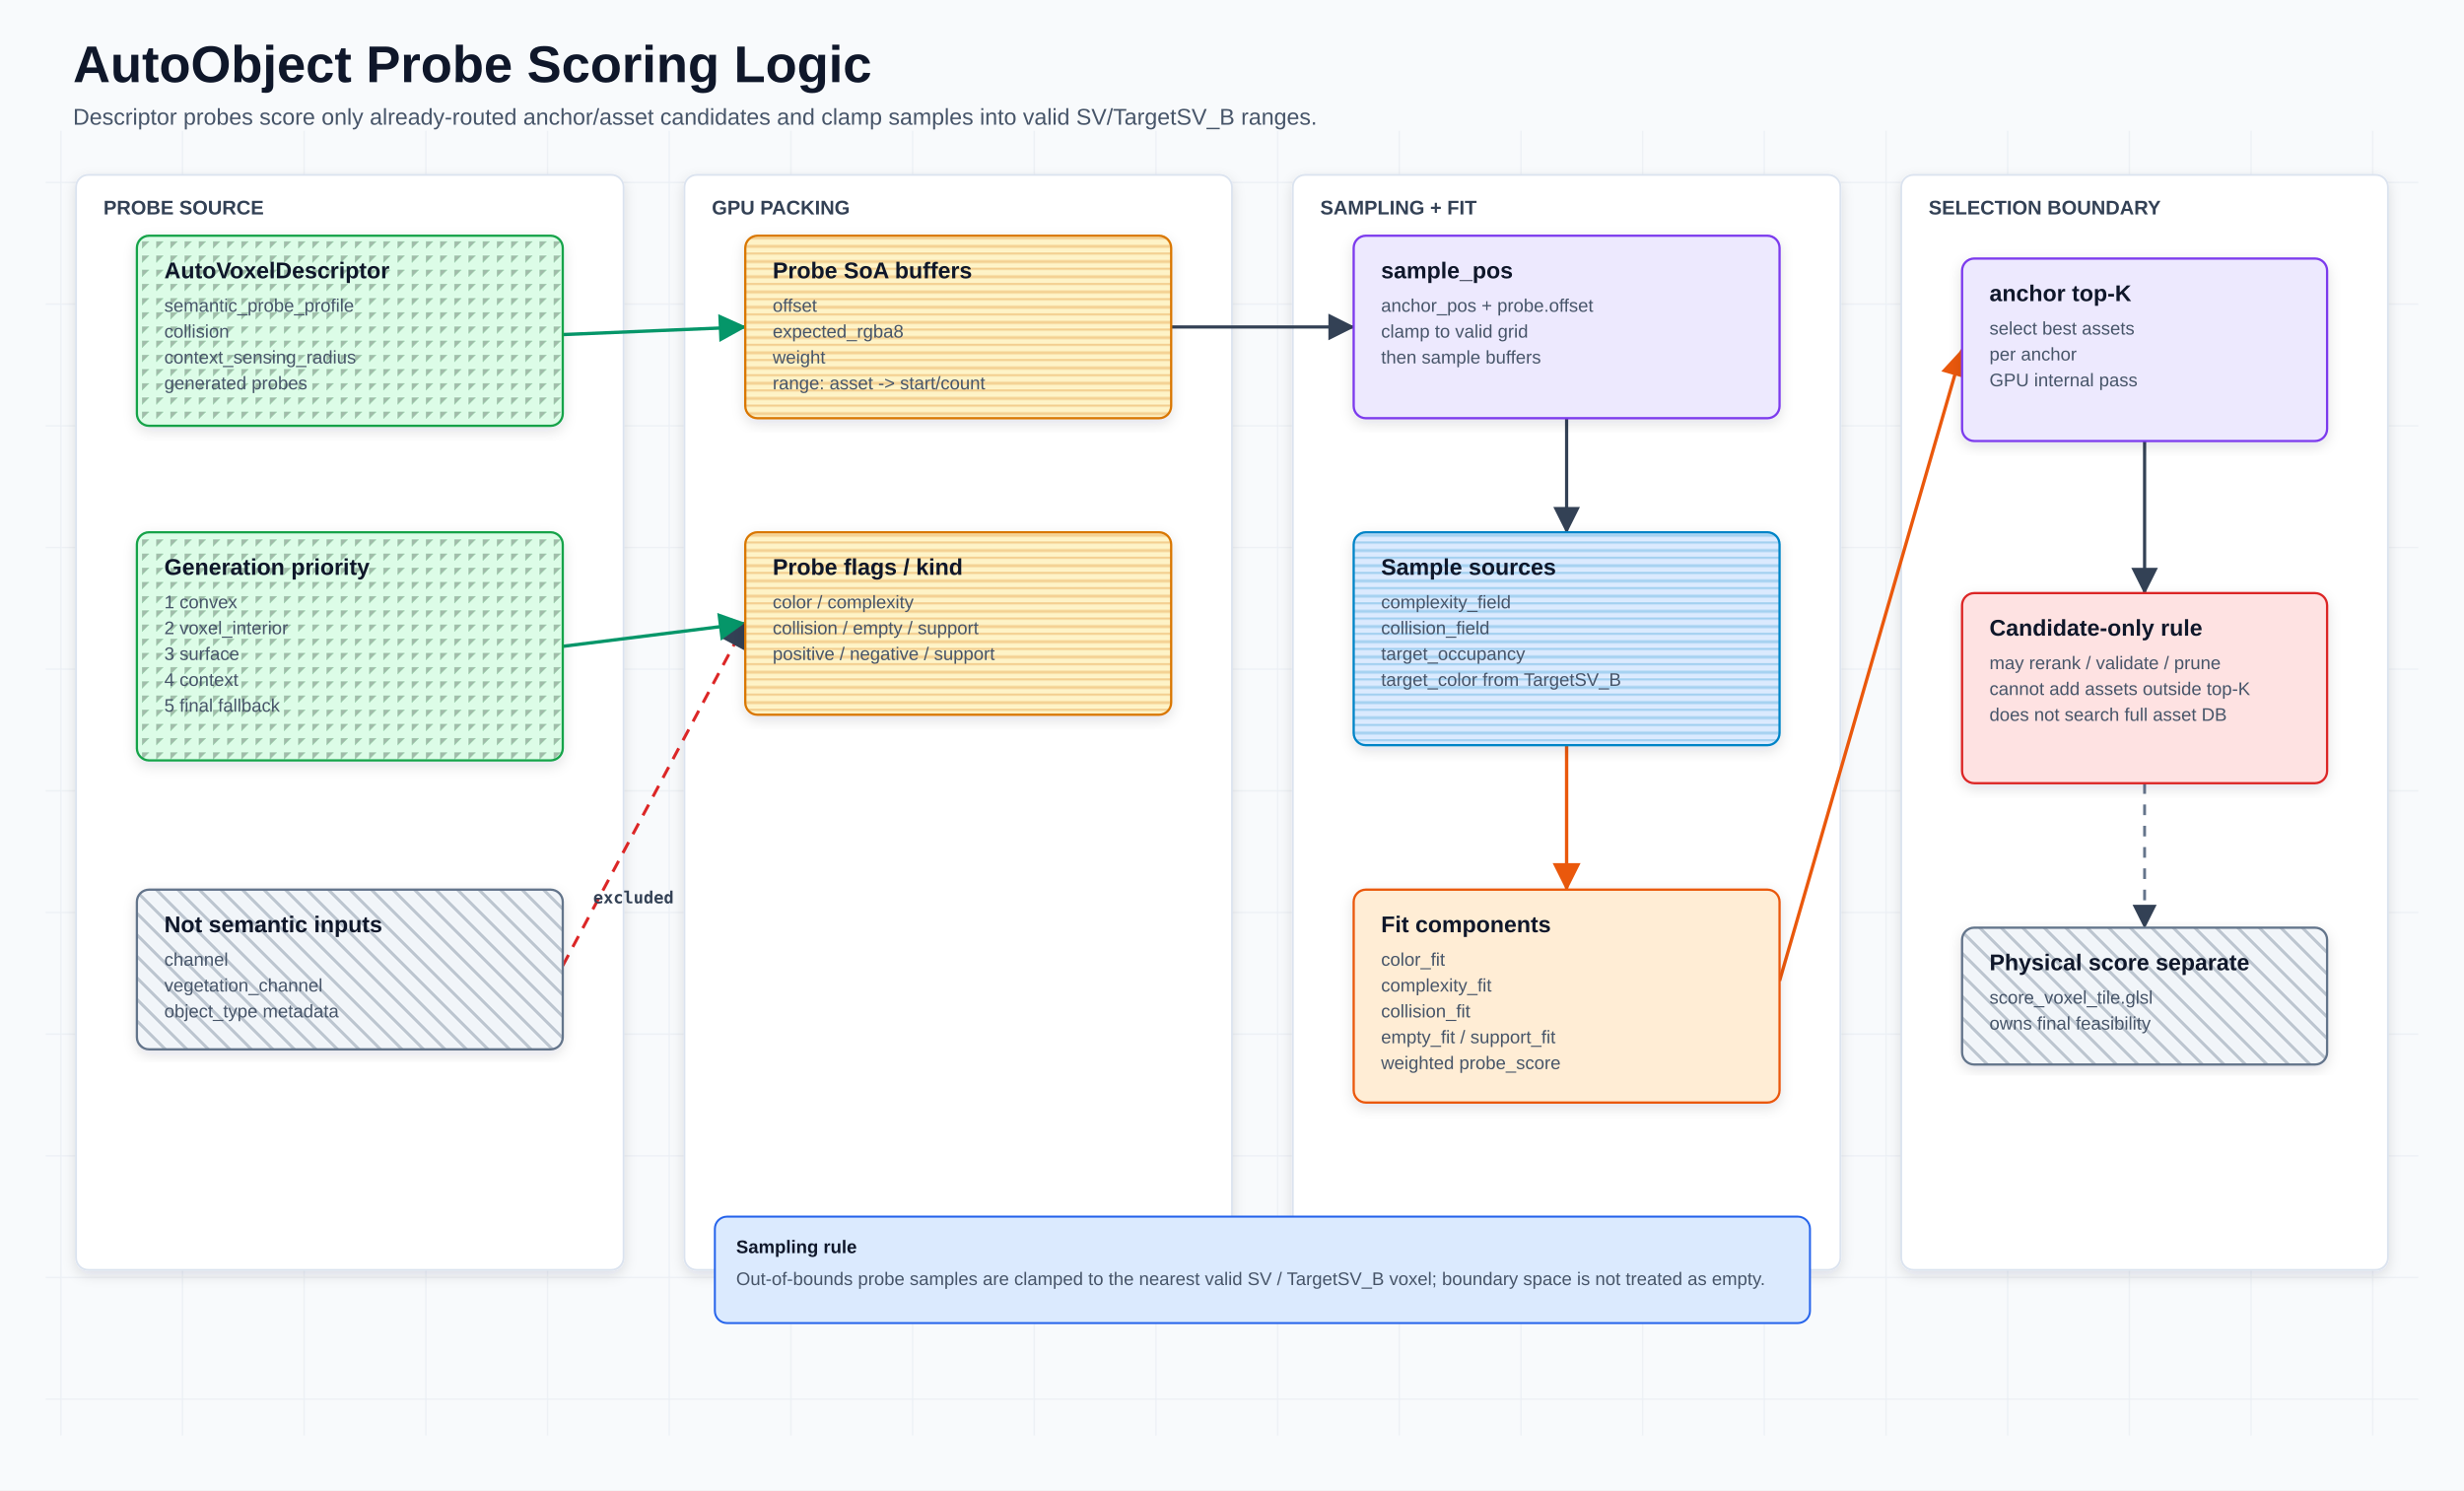
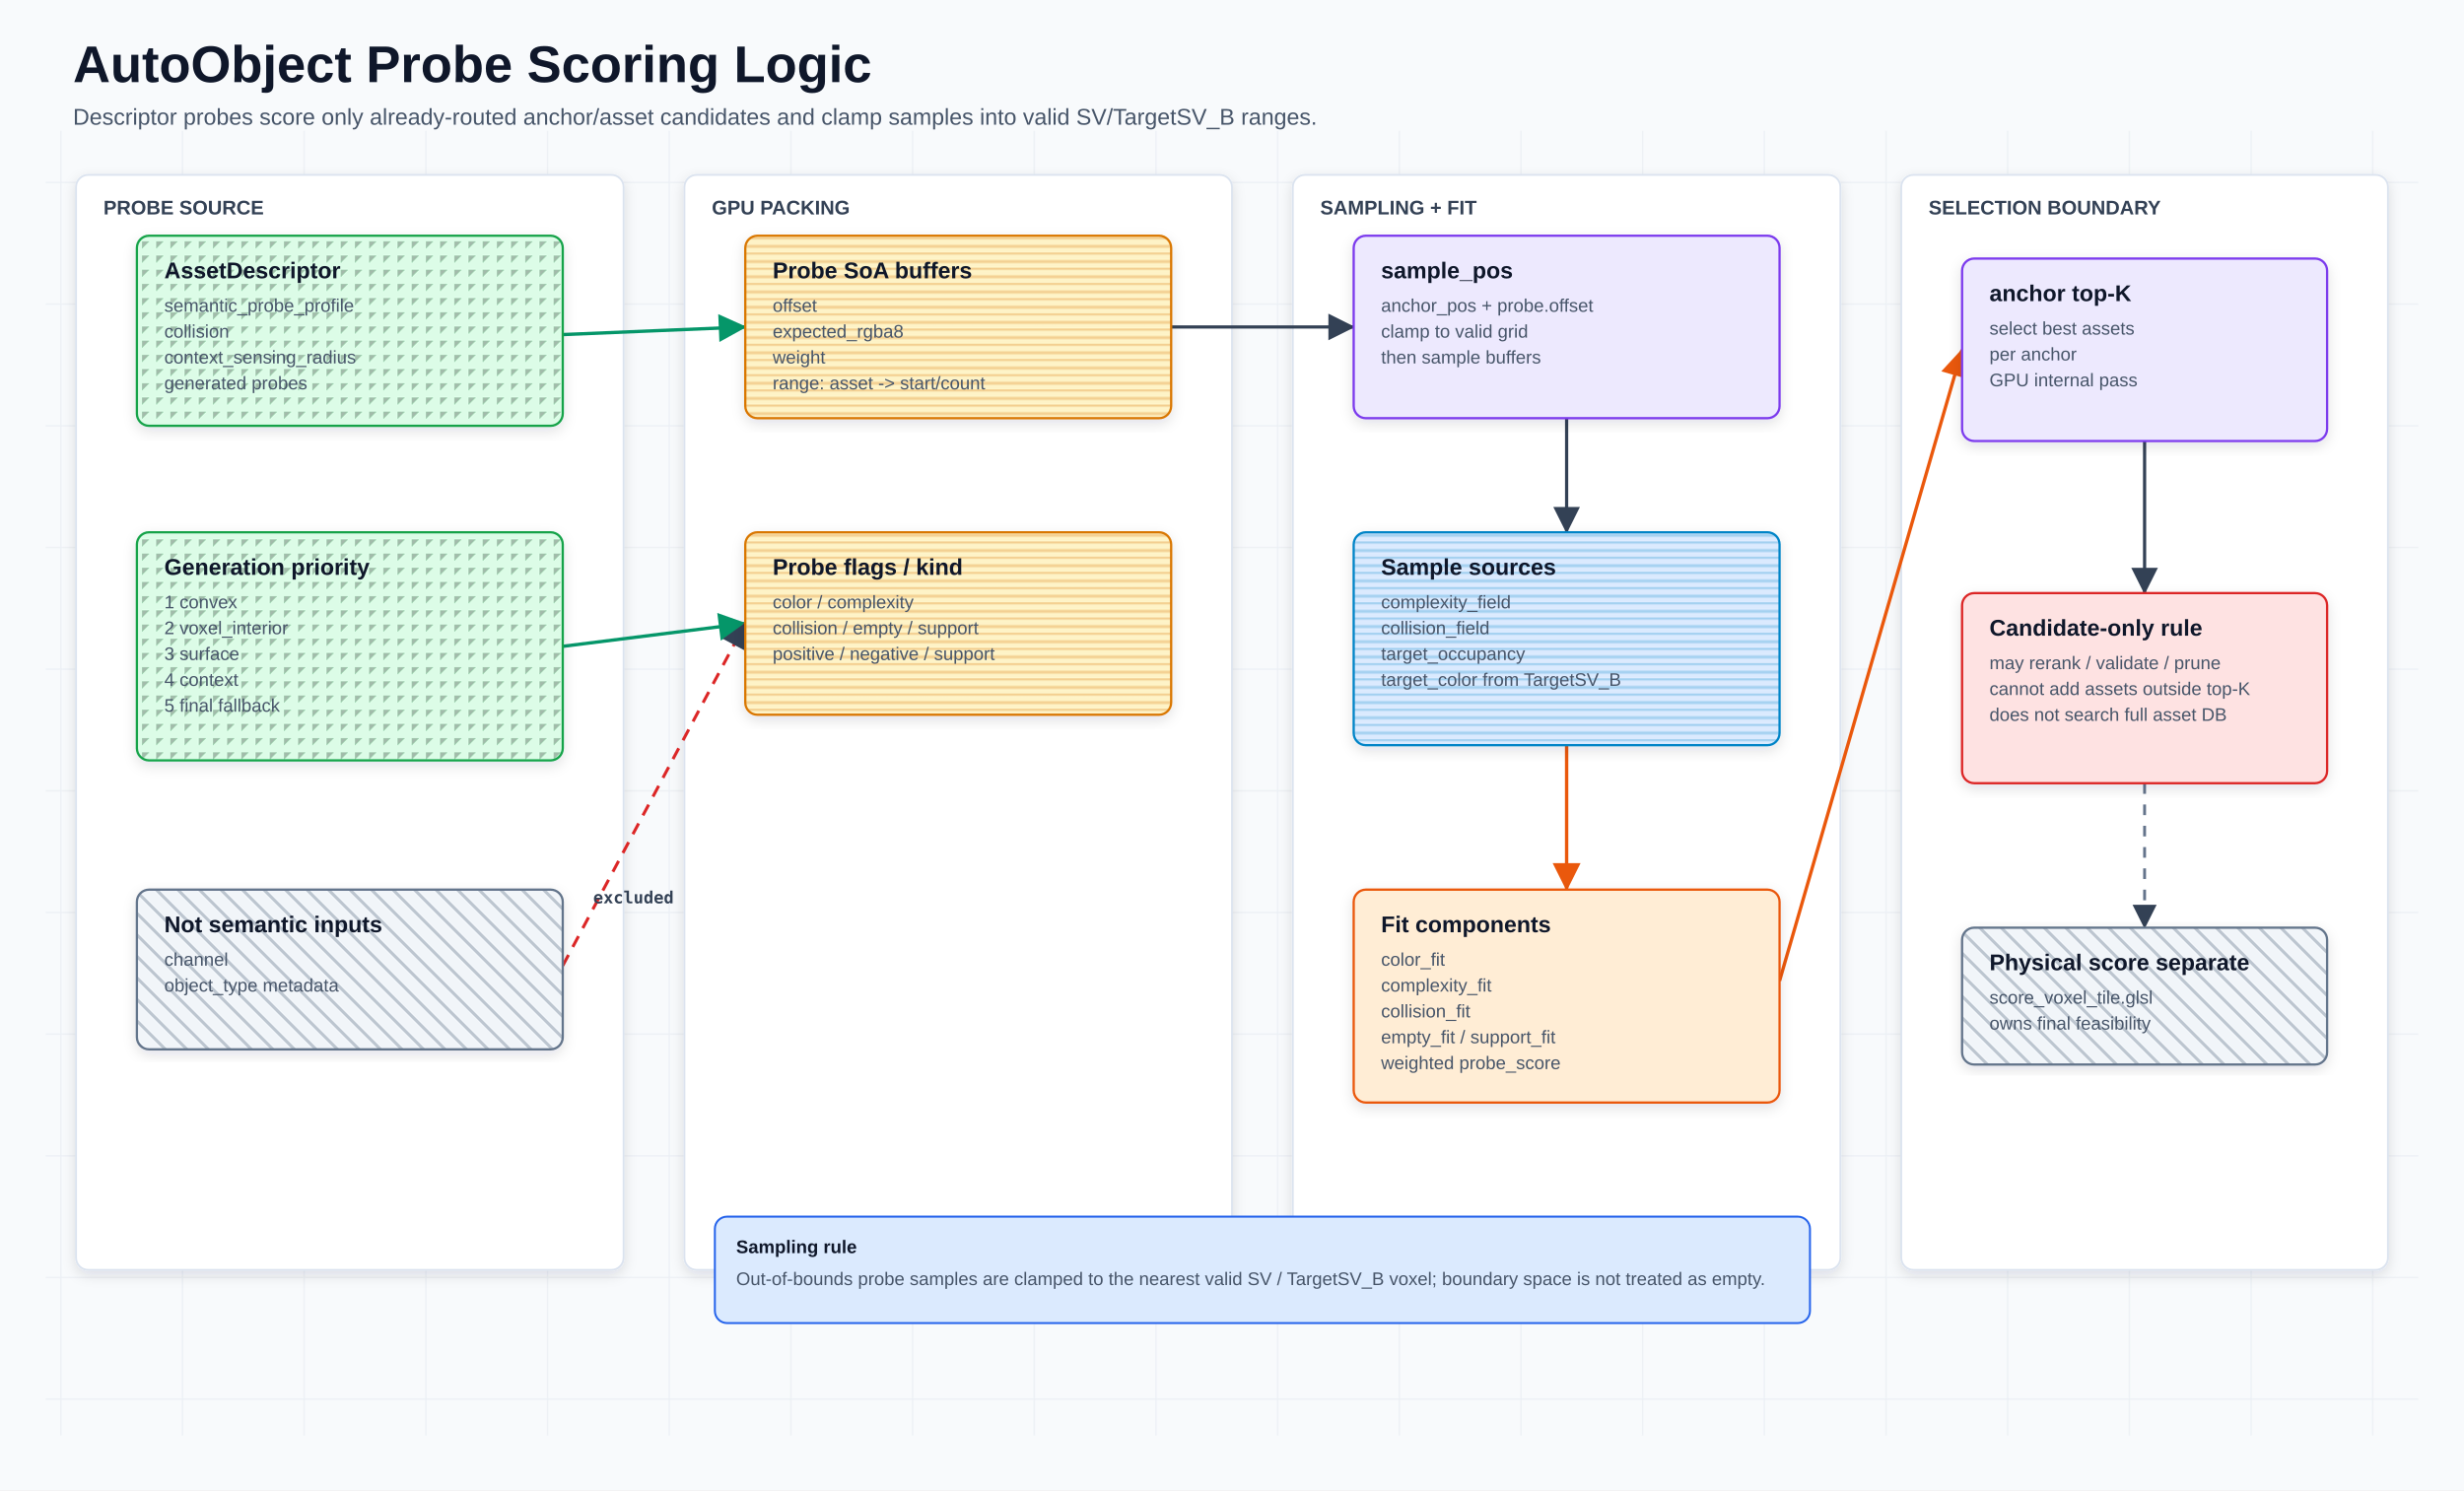
<svg xmlns="http://www.w3.org/2000/svg" width="1620" height="980" viewBox="0 0 1620 980" role="img" aria-labelledby="title desc">
  <defs>
    <marker id="arrow" viewBox="0 0 12 12" refX="10.5" refY="6" markerWidth="10" markerHeight="10" orient="auto">
      <path d="M1,1 L11,6 L1,11 Z" fill="#334155" />
    </marker>
    <marker id="arrow-blue" viewBox="0 0 12 12" refX="10.5" refY="6" markerWidth="10" markerHeight="10" orient="auto">
      <path d="M1,1 L11,6 L1,11 Z" fill="#2563eb" />
    </marker>
    <marker id="arrow-green" viewBox="0 0 12 12" refX="10.5" refY="6" markerWidth="10" markerHeight="10" orient="auto">
      <path d="M1,1 L11,6 L1,11 Z" fill="#059669" />
    </marker>
    <marker id="arrow-orange" viewBox="0 0 12 12" refX="10.5" refY="6" markerWidth="10" markerHeight="10" orient="auto">
      <path d="M1,1 L11,6 L1,11 Z" fill="#ea580c" />
    </marker>
    <filter id="shadow" x="-8%" y="-8%" width="116%" height="116%">
      <feDropShadow dx="0" dy="3" stdDeviation="4" flood-color="#0f172a" flood-opacity="0.12" />
    </filter>
    <pattern id="autoobject-dot-bg" patternUnits="userSpaceOnUse" width="12" height="12">
      <rect width="12" height="12" fill="#cffafe" />
      <circle cx="3" cy="3" r="1.25" fill="#0891b2" opacity="0.256" />
      <circle cx="9" cy="9" r="1.25" fill="#0891b2" opacity="0.256" />
    </pattern>
    <pattern id="descriptor-grid" patternUnits="userSpaceOnUse" width="9.333" height="9.333">
      <rect width="9.333" height="9.333" fill="#dcfce7" />
      <path d="M4.667 0H0V4.667" stroke="#16a34a" stroke-width="0.333" opacity="0.258" />
      <path d="M0 4.667L4.667 0" stroke="#16a34a" stroke-width="0.333" opacity="0.258" />
    </pattern>
    <pattern id="sv-stripe-blue" patternUnits="userSpaceOnUse" width="10" height="10">
      <rect width="10" height="10" fill="#dbeafe" />
      <rect y="1" width="10" height="2" fill="#0284c7" opacity="0.235" />
      <rect y="6" width="10" height="1.5" fill="#0284c7" opacity="0.235" />
    </pattern>
    <pattern id="sv-stripe-amber" patternUnits="userSpaceOnUse" width="10" height="10">
      <rect width="10" height="10" fill="#fef3c7" />
      <rect y="1" width="10" height="2" fill="#d97706" opacity="0.264" />
      <rect y="6" width="10" height="1.5" fill="#d97706" opacity="0.264" />
    </pattern>
    <pattern id="note-hatch" patternUnits="userSpaceOnUse" width="10" height="10" patternTransform="rotate(45)">
      <rect width="10" height="10" fill="#f1f5f9" />
      <rect x="0" y="0" width="10" height="2" fill="#64748b" opacity="0.362" />
    </pattern>
  </defs>
  <style>
    :root { color-scheme: light; }
    .bg { fill: #f8fafc; }
    .grid { stroke: #e2e8f0; stroke-width: 1; opacity: 0.7; }
    .title { fill: #0f172a; font: 700 34px "Segoe UI", "Microsoft YaHei", Arial, sans-serif; letter-spacing: 0; }
    .subtitle { fill: #475569; font: 500 15px "Segoe UI", "Microsoft YaHei", Arial, sans-serif; letter-spacing: 0; }
    .lane-title { fill: #334155; font: 700 13px "Segoe UI", "Microsoft YaHei", Arial, sans-serif; letter-spacing: 0; }
    .node-title { fill: #0f172a; font: 700 15px "Segoe UI", "Microsoft YaHei", Arial, sans-serif; letter-spacing: 0; }
    .small { fill: #475569; font: 500 12px "Segoe UI", "Microsoft YaHei", Arial, sans-serif; letter-spacing: 0; }
    .mono { fill: #334155; font: 600 11px Consolas, "Cascadia Mono", monospace; letter-spacing: 0; }
    .note-text { fill: #0f172a; font: 600 12px "Segoe UI", "Microsoft YaHei", Arial, sans-serif; letter-spacing: 0; }
    .lane { fill: #ffffff; stroke: #dbe3ef; stroke-width: 1.2; filter: url(#shadow); }
    .node { stroke-width: 1.5; filter: url(#shadow); }
    .edge { stroke: #334155; stroke-width: 2.1; fill: none; marker-end: url(#arrow); }
    .edge-blue { stroke: #2563eb; stroke-width: 2.2; fill: none; marker-end: url(#arrow-blue); }
    .edge-green { stroke: #059669; stroke-width: 2.2; fill: none; marker-end: url(#arrow-green); }
    .edge-orange { stroke: #ea580c; stroke-width: 2.2; fill: none; marker-end: url(#arrow-orange); }
    .edge-dash { stroke: #64748b; stroke-width: 1.9; fill: none; stroke-dasharray: 7 7; marker-end: url(#arrow); }
    .edge-warn { stroke: #dc2626; stroke-width: 2; fill: none; stroke-dasharray: 8 6; marker-end: url(#arrow); }
  </style>
  <rect class="bg" x="0" y="0" width="1620" height="980" />
  <g opacity="0.65">
    <line class="grid" x1="40" y1="86" x2="40" y2="944" />
    <line class="grid" x1="120" y1="86" x2="120" y2="944" />
    <line class="grid" x1="200" y1="86" x2="200" y2="944" />
    <line class="grid" x1="280" y1="86" x2="280" y2="944" />
    <line class="grid" x1="360" y1="86" x2="360" y2="944" />
    <line class="grid" x1="440" y1="86" x2="440" y2="944" />
    <line class="grid" x1="520" y1="86" x2="520" y2="944" />
    <line class="grid" x1="600" y1="86" x2="600" y2="944" />
    <line class="grid" x1="680" y1="86" x2="680" y2="944" />
    <line class="grid" x1="760" y1="86" x2="760" y2="944" />
    <line class="grid" x1="840" y1="86" x2="840" y2="944" />
    <line class="grid" x1="920" y1="86" x2="920" y2="944" />
    <line class="grid" x1="1000" y1="86" x2="1000" y2="944" />
    <line class="grid" x1="1080" y1="86" x2="1080" y2="944" />
    <line class="grid" x1="1160" y1="86" x2="1160" y2="944" />
    <line class="grid" x1="1240" y1="86" x2="1240" y2="944" />
    <line class="grid" x1="1320" y1="86" x2="1320" y2="944" />
    <line class="grid" x1="1400" y1="86" x2="1400" y2="944" />
    <line class="grid" x1="1480" y1="86" x2="1480" y2="944" />
    <line class="grid" x1="1560" y1="86" x2="1560" y2="944" />
    <line class="grid" x1="30" y1="120" x2="1590" y2="120" />
    <line class="grid" x1="30" y1="200" x2="1590" y2="200" />
    <line class="grid" x1="30" y1="280" x2="1590" y2="280" />
    <line class="grid" x1="30" y1="360" x2="1590" y2="360" />
    <line class="grid" x1="30" y1="440" x2="1590" y2="440" />
    <line class="grid" x1="30" y1="520" x2="1590" y2="520" />
    <line class="grid" x1="30" y1="600" x2="1590" y2="600" />
    <line class="grid" x1="30" y1="680" x2="1590" y2="680" />
    <line class="grid" x1="30" y1="760" x2="1590" y2="760" />
    <line class="grid" x1="30" y1="840" x2="1590" y2="840" />
    <line class="grid" x1="30" y1="920" x2="1590" y2="920" />
  </g>
  <text class="title" x="48" y="54">AutoObject Probe Scoring Logic</text>
  <text class="subtitle" x="48" y="82">Descriptor probes score only already-routed anchor/asset candidates and clamp samples into valid SV/TargetSV_B ranges.</text>
  <g>
    <rect class="lane" x="50" y="115" width="360" height="720" rx="8" />
    <text class="lane-title" x="68" y="141">PROBE SOURCE</text>
    <rect class="lane" x="450" y="115" width="360" height="720" rx="8" />
    <text class="lane-title" x="468" y="141">GPU PACKING</text>
    <rect class="lane" x="850" y="115" width="360" height="720" rx="8" />
    <text class="lane-title" x="868" y="141">SAMPLING + FIT</text>
    <rect class="lane" x="1250" y="115" width="320" height="720" rx="8" />
    <text class="lane-title" x="1268" y="141">SELECTION BOUNDARY</text>
  </g>
  <g>
    <path class="edge-green" d="M 370 220 L 490 215" />
    <path class="edge-green" d="M 370 425 L 490 410" />
    <path class="edge" d="M 770 215 L 890 215" />
    <path class="edge" d="M 1030 275 L 1030 350" />
    <path class="edge-orange" d="M 1030 490 L 1030 585" />
    <path class="edge-orange" d="M 1170 645 L 1290 230" />
    <path class="edge" d="M 1410 290 L 1410 390" />
    <path class="edge-dash" d="M 1410 515 L 1410 610" />
    <path class="edge-warn" d="M 370 635 L 490 410" />
    <text class="mono" x="390" y="594">excluded</text>
  </g>
  <g>
-     <g id="autovoxeldescriptor">
+     <g id="AssetDescriptor">
      <rect class="node" x="90" y="155" width="280" height="125" rx="8" fill="url(#descriptor-grid)" stroke="#16a34a" />
-       <text class="node-title" x="108" y="183">AutoVoxelDescriptor</text>
+       <text class="node-title" x="108" y="183">AssetDescriptor</text>
      <text class="small">
        <tspan x="108" y="205">semantic_probe_profile</tspan>
        <tspan x="108" y="222">collision</tspan>
        <tspan x="108" y="239">context_sensing_radius</tspan>
        <tspan x="108" y="256">generated probes</tspan>
      </text>
    </g>
    <g id="generation-priority">
      <rect class="node" x="90" y="350" width="280" height="150" rx="8" fill="url(#descriptor-grid)" stroke="#16a34a" />
      <text class="node-title" x="108" y="378">Generation priority</text>
      <text class="small">
        <tspan x="108" y="400">1 convex</tspan>
        <tspan x="108" y="417">2 voxel_interior</tspan>
        <tspan x="108" y="434">3 surface</tspan>
        <tspan x="108" y="451">4 context</tspan>
        <tspan x="108" y="468">5 final fallback</tspan>
      </text>
    </g>
    <g id="not-semantic-inputs">
      <rect class="node" x="90" y="585" width="280" height="105" rx="8" fill="url(#note-hatch)" stroke="#64748b" />
      <text class="node-title" x="108" y="613">Not semantic inputs</text>
      <text class="small">
        <tspan x="108" y="635">channel</tspan>
-         <tspan x="108" y="652">vegetation_channel</tspan>
-         <tspan x="108" y="669">object_type metadata</tspan>
+         <tspan x="108" y="652">object_type metadata</tspan>
      </text>
    </g>
    <g id="probe-soa-buffers">
      <rect class="node" x="490" y="155" width="280" height="120" rx="8" fill="url(#sv-stripe-amber)" stroke="#d97706" />
      <text class="node-title" x="508" y="183">Probe SoA buffers</text>
      <text class="small">
        <tspan x="508" y="205">offset</tspan>
        <tspan x="508" y="222">expected_rgba8</tspan>
        <tspan x="508" y="239">weight</tspan>
        <tspan x="508" y="256">range: asset -&gt; start/count</tspan>
      </text>
    </g>
    <g id="probe-flags-/-kind">
      <rect class="node" x="490" y="350" width="280" height="120" rx="8" fill="url(#sv-stripe-amber)" stroke="#d97706" />
      <text class="node-title" x="508" y="378">Probe flags / kind</text>
      <text class="small">
        <tspan x="508" y="400">color / complexity</tspan>
        <tspan x="508" y="417">collision / empty / support</tspan>
        <tspan x="508" y="434">positive / negative / support</tspan>
      </text>
    </g>
    <g id="sample_pos">
      <rect class="node" x="890" y="155" width="280" height="120" rx="8" fill="#ede9fe" stroke="#7c3aed" />
      <text class="node-title" x="908" y="183">sample_pos</text>
      <text class="small">
        <tspan x="908" y="205">anchor_pos + probe.offset</tspan>
        <tspan x="908" y="222">clamp to valid grid</tspan>
        <tspan x="908" y="239">then sample buffers</tspan>
      </text>
    </g>
    <g id="sample-sources">
      <rect class="node" x="890" y="350" width="280" height="140" rx="8" fill="url(#sv-stripe-blue)" stroke="#0284c7" />
      <text class="node-title" x="908" y="378">Sample sources</text>
      <text class="small">
        <tspan x="908" y="400">complexity_field</tspan>
        <tspan x="908" y="417">collision_field</tspan>
        <tspan x="908" y="434">target_occupancy</tspan>
        <tspan x="908" y="451">target_color from TargetSV_B</tspan>
      </text>
    </g>
    <g id="fit-components">
      <rect class="node" x="890" y="585" width="280" height="140" rx="8" fill="#ffedd5" stroke="#ea580c" />
      <text class="node-title" x="908" y="613">Fit components</text>
      <text class="small">
        <tspan x="908" y="635">color_fit</tspan>
        <tspan x="908" y="652">complexity_fit</tspan>
        <tspan x="908" y="669">collision_fit</tspan>
        <tspan x="908" y="686">empty_fit / support_fit</tspan>
        <tspan x="908" y="703">weighted probe_score</tspan>
      </text>
    </g>
    <g id="anchor-top-k">
      <rect class="node" x="1290" y="170" width="240" height="120" rx="8" fill="#ede9fe" stroke="#7c3aed" />
      <text class="node-title" x="1308" y="198">anchor top-K</text>
      <text class="small">
        <tspan x="1308" y="220">select best assets</tspan>
        <tspan x="1308" y="237">per anchor</tspan>
        <tspan x="1308" y="254">GPU internal pass</tspan>
      </text>
    </g>
    <g id="candidate-only-rule">
      <rect class="node" x="1290" y="390" width="240" height="125" rx="8" fill="#fee2e2" stroke="#dc2626" />
      <text class="node-title" x="1308" y="418">Candidate-only rule</text>
      <text class="small">
        <tspan x="1308" y="440">may rerank / validate / prune</tspan>
        <tspan x="1308" y="457">cannot add assets outside top-K</tspan>
        <tspan x="1308" y="474">does not search full asset DB</tspan>
      </text>
    </g>
    <g id="physical-score-separate">
      <rect class="node" x="1290" y="610" width="240" height="90" rx="8" fill="url(#note-hatch)" stroke="#64748b" />
      <text class="node-title" x="1308" y="638">Physical score separate</text>
      <text class="small">
        <tspan x="1308" y="660">score_voxel_tile.glsl</tspan>
        <tspan x="1308" y="677">owns final feasibility</tspan>
      </text>
    </g>
  </g>
  <g>
    <g>
      <rect x="470" y="800" width="720" height="70" rx="8" fill="#dbeafe" stroke="#2563eb" stroke-width="1.3" />
      <text class="note-text" x="484" y="824">Sampling rule</text>
      <text class="small">
        <tspan x="484" y="845">Out-of-bounds probe samples are clamped to the nearest valid SV / TargetSV_B voxel; boundary space is not treated as empty.</tspan>
      </text>
    </g>
  </g>
</svg>
